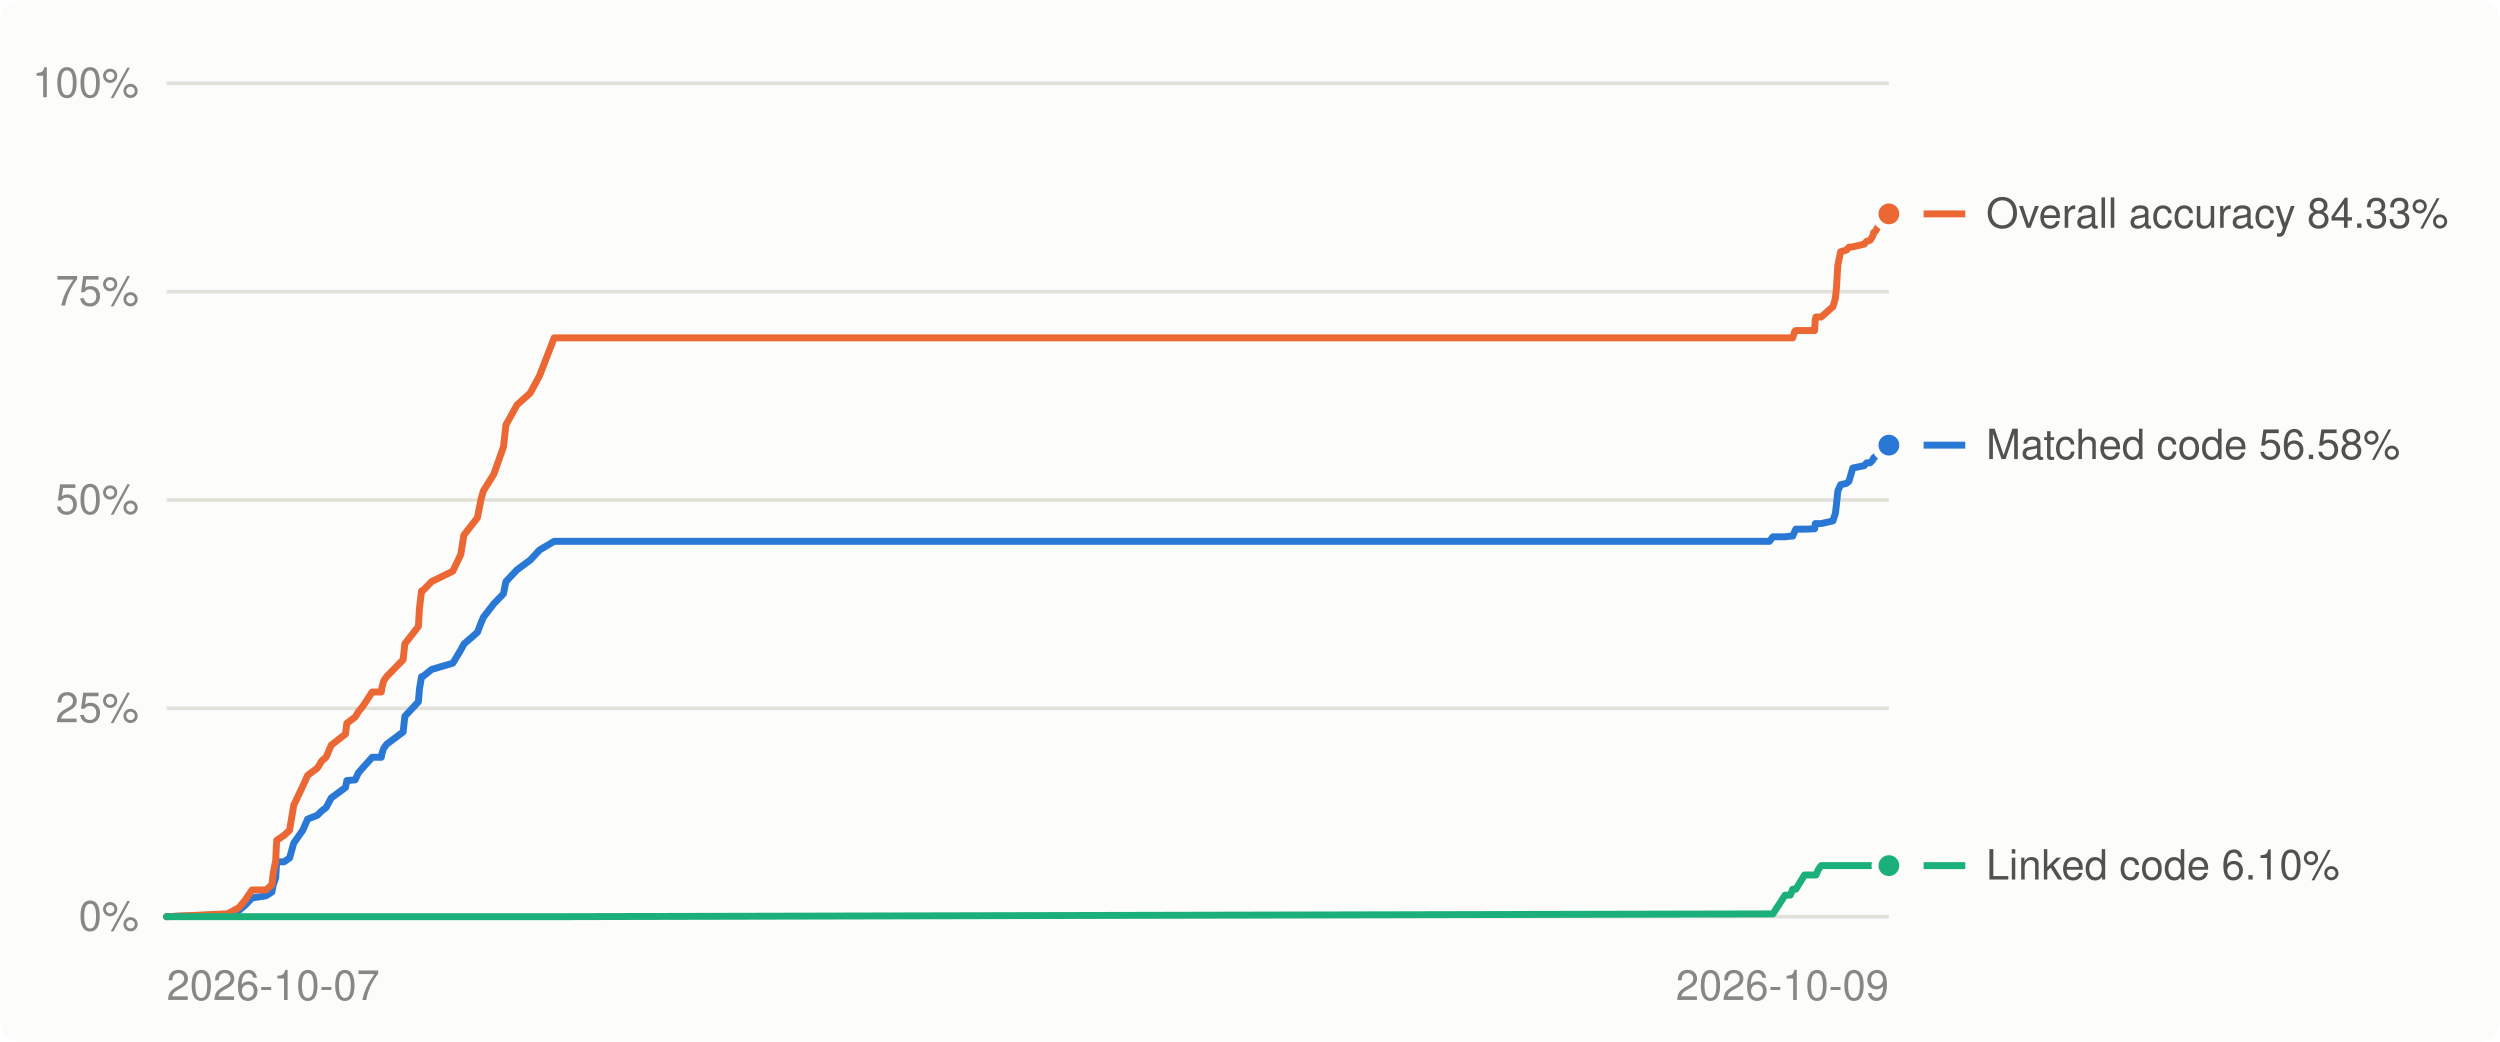
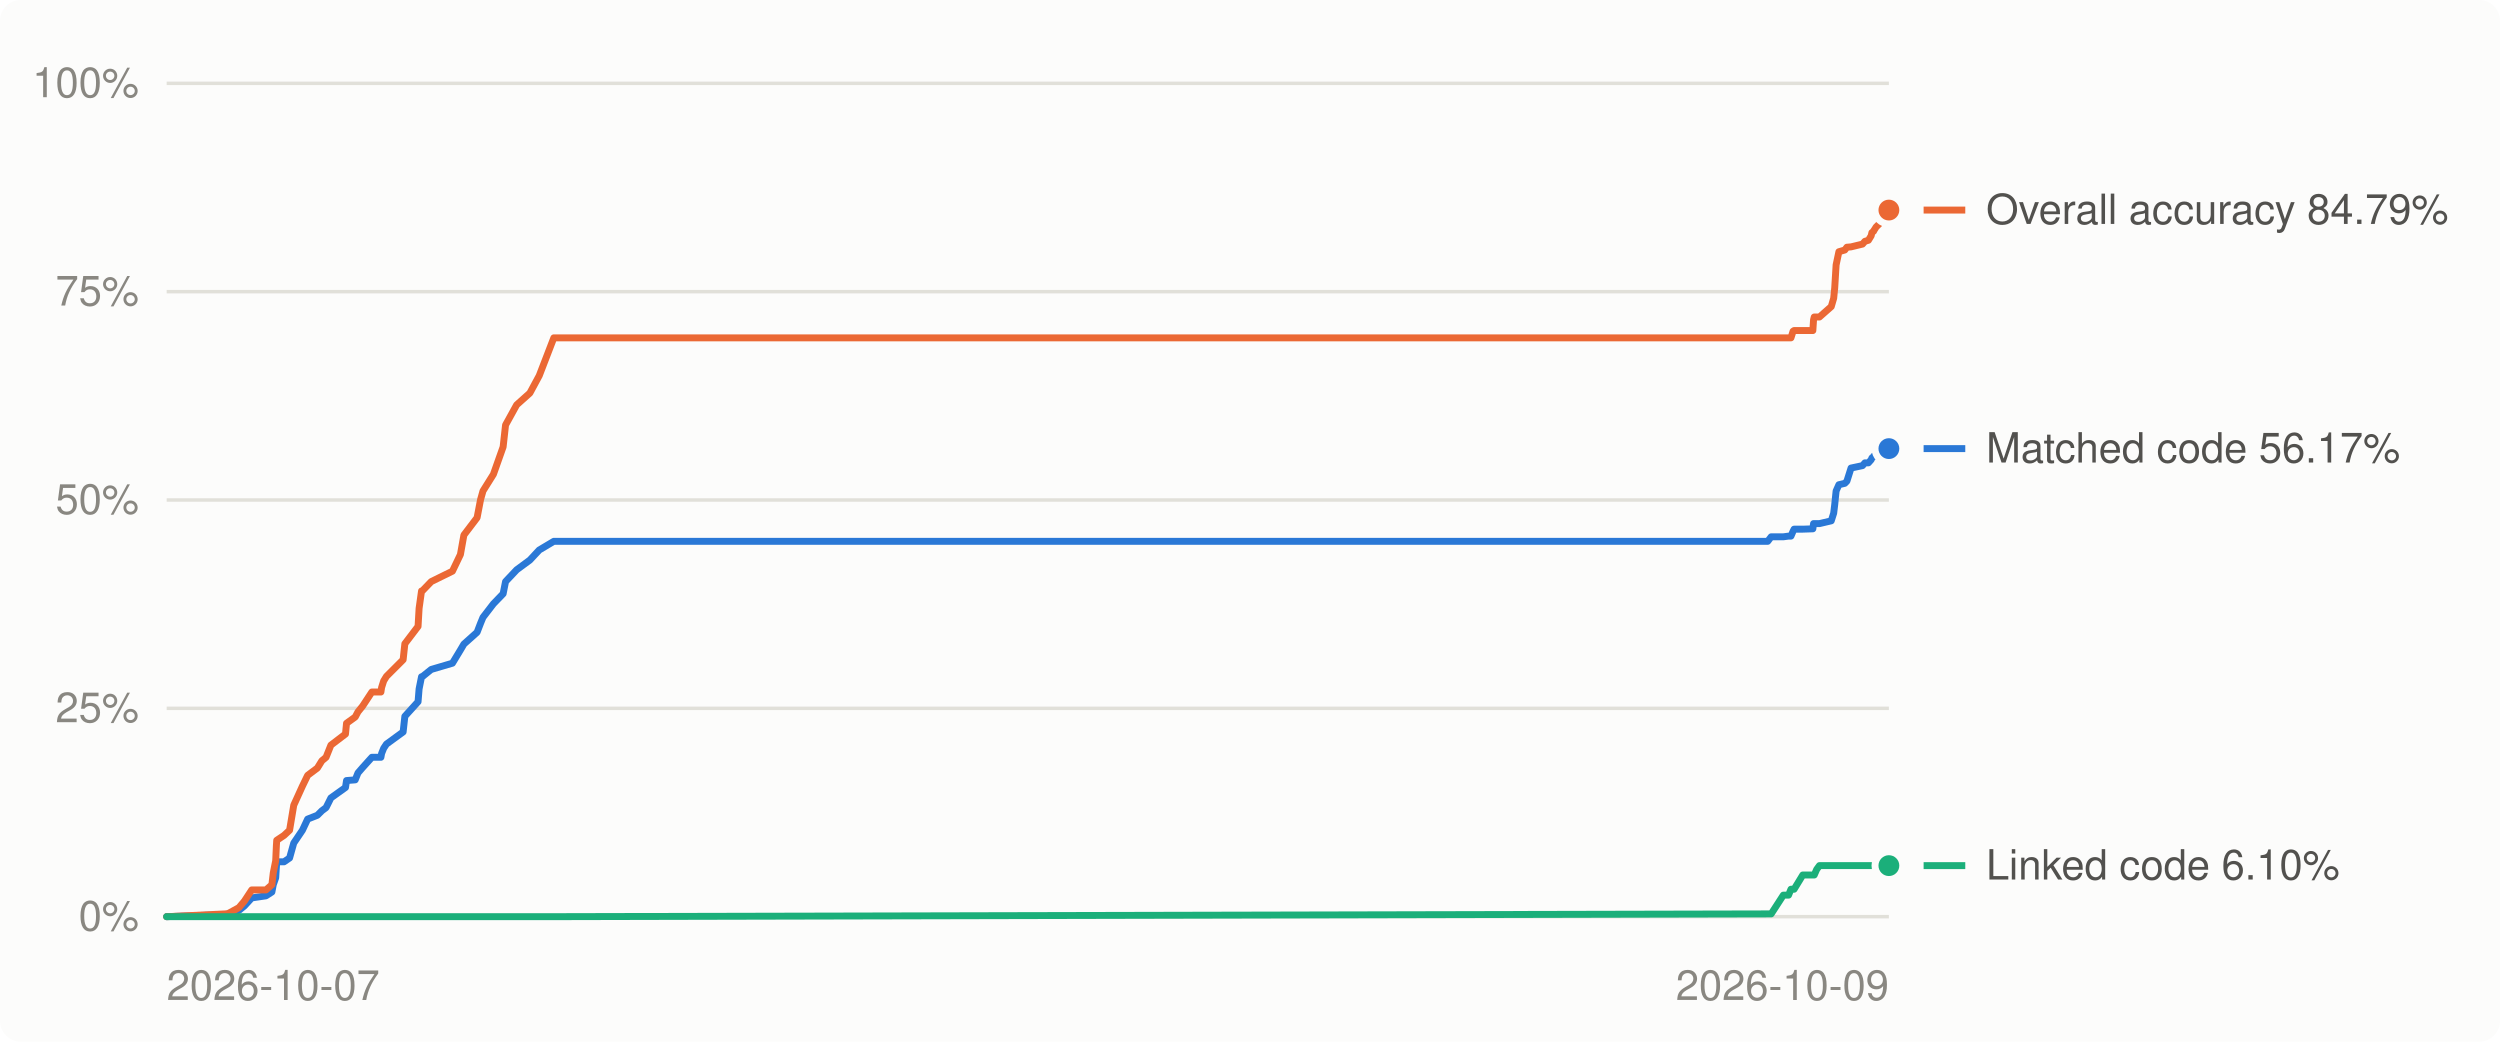
<svg xmlns="http://www.w3.org/2000/svg" viewBox="0 0 720 300" width="720" height="300" role="img" aria-label="Decompilation progress over time">
  <style>
.bg{fill:#fcfcfb}.grid{stroke:#e1e0d9}.muted{fill:#898781}.lbl{fill:#52514e}.ln0{stroke:#2a78d6}.dot0{fill:#2a78d6;stroke:#fcfcfb}.ln1{stroke:#eb6834}.dot1{fill:#eb6834;stroke:#fcfcfb}.ln2{stroke:#1baf7a}.dot2{fill:#1baf7a;stroke:#fcfcfb}
@media (prefers-color-scheme: dark){.bg{fill:#1a1a19}.grid{stroke:#2c2c2a}.muted{fill:#898781}.lbl{fill:#c3c2b7}.ln0{stroke:#3987e5}.dot0{fill:#3987e5;stroke:#1a1a19}.ln1{stroke:#d95926}.dot1{fill:#d95926;stroke:#1a1a19}.ln2{stroke:#199e70}.dot2{fill:#199e70;stroke:#1a1a19}}
text{font:12px -apple-system,BlinkMacSystemFont,'Segoe UI',Helvetica,Arial,sans-serif}
</style>
  <rect class="bg" width="720" height="300" rx="6" />
  <line x1="48" x2="544" y1="264.0" y2="264.0" class="grid" stroke-width="1" />
  <text x="40" y="268.0" class="muted" text-anchor="end">0%</text>
  <line x1="48" x2="544" y1="204.0" y2="204.0" class="grid" stroke-width="1" />
  <text x="40" y="208.0" class="muted" text-anchor="end">25%</text>
  <line x1="48" x2="544" y1="144.0" y2="144.0" class="grid" stroke-width="1" />
  <text x="40" y="148.0" class="muted" text-anchor="end">50%</text>
  <line x1="48" x2="544" y1="84.0" y2="84.0" class="grid" stroke-width="1" />
  <text x="40" y="88.0" class="muted" text-anchor="end">75%</text>
  <line x1="48" x2="544" y1="24.0" y2="24.0" class="grid" stroke-width="1" />
  <text x="40" y="28.0" class="muted" text-anchor="end">100%</text>
  <text class="muted" x="48.0" y="288" text-anchor="start">2026-10-07</text>
  <text class="muted" x="544.0" y="288" text-anchor="end">2026-10-09</text>
-   <polyline points="48.0,264.0 64.9,263.4 65.7,263.3 68.8,262.2 70.4,260.9 72.6,258.6 76.6,258.0 78.3,256.9 78.7,254.8 79.4,252.8 79.6,249.7 79.7,248.2 81.8,248.2 83.4,247.1 84.6,242.8 87.2,239.1 88.6,235.9 91.4,234.8 92.7,233.5 93.9,232.6 95.4,229.8 99.5,226.8 99.9,224.8 102.3,224.6 103.2,222.6 104.5,221.1 107.2,218.1 109.8,218.1 110.0,217.0 110.5,215.5 111.4,214.3 116.1,210.8 116.6,206.3 120.5,202.1 120.8,198.4 121.4,194.9 121.7,194.9 124.3,192.8 130.4,191.0 132.7,187.2 133.6,185.5 137.5,182.1 138.5,179.5 139.2,177.8 142.2,173.9 145.0,171.0 145.7,167.5 148.9,164.1 152.7,161.3 155.4,158.4 159.6,155.9 509.6,155.9 510.6,154.6 514.1,154.6 515.6,154.4 516.3,154.4 516.9,153.0 517.2,152.4 519.7,152.4 522.6,152.3 522.8,150.8 523.0,150.8 523.7,150.8 524.5,150.8 527.9,150.0 528.6,147.8 528.9,145.3 529.3,141.4 530.1,139.6 531.8,139.2 532.5,138.6 533.6,134.8 536.9,134.1 537.6,133.3 538.6,133.3 539.4,132.4 539.6,131.9 540.1,131.5 540.2,131.4 540.5,131.0 540.8,130.7 543.1,129.5 543.5,128.8 543.8,128.7 544.0,128.2" fill="none" class="ln0" stroke-width="2" stroke-linejoin="round" stroke-linecap="round" />
-   <polyline points="48.0,264.0 64.9,263.2 65.7,263.1 68.8,261.4 70.4,259.5 72.6,256.3 76.6,256.3 78.3,254.8 78.7,251.4 79.4,247.9 79.6,243.5 79.7,242.0 81.8,240.6 83.4,239.1 84.6,231.9 87.2,226.4 88.6,223.3 91.4,221.2 92.7,219.1 93.9,218.1 95.4,214.6 99.5,211.4 99.9,208.3 102.3,206.5 103.2,205.0 104.5,203.4 107.2,199.3 109.8,199.3 110.0,198.0 110.5,196.1 111.4,194.8 116.1,190.0 116.6,185.4 120.5,180.4 120.8,175.2 121.4,170.2 121.7,170.2 124.3,167.5 130.4,164.5 132.7,159.7 133.6,154.1 137.5,149.1 138.5,143.9 139.2,141.4 142.2,136.6 145.0,128.7 145.7,122.4 148.9,116.6 152.7,113.2 155.4,108.2 159.6,97.3 509.6,97.3 510.6,97.3 514.1,97.3 515.6,97.3 516.3,97.3 516.9,95.4 517.2,95.2 519.7,95.2 522.6,95.2 522.8,92.1 523.0,91.3 523.7,91.3 524.5,91.3 527.9,88.3 528.6,85.9 528.9,82.9 529.3,76.3 530.1,72.5 531.8,72.0 532.5,71.2 533.6,71.1 536.9,70.3 537.6,69.5 538.6,69.2 539.4,67.9 539.6,67.0 540.1,66.6 540.2,66.5 540.5,65.9 540.8,65.4 543.1,63.1 543.5,62.2 543.8,62.1 544.0,61.6" fill="none" class="ln1" stroke-width="2" stroke-linejoin="round" stroke-linecap="round" />
-   <polyline points="48.0,264.0 64.9,264.0 65.7,264.0 68.8,264.0 70.4,264.0 72.6,264.0 76.6,264.0 78.3,264.0 78.7,264.0 79.4,264.0 79.6,264.0 79.7,264.0 81.8,264.0 83.4,264.0 84.6,264.0 87.2,264.0 88.6,264.0 91.4,264.0 92.7,264.0 93.9,264.0 95.4,264.0 99.5,264.0 99.9,264.0 102.3,264.0 103.2,264.0 104.5,264.0 107.2,264.0 109.8,264.0 110.0,264.0 110.5,264.0 111.4,264.0 116.1,264.0 116.6,264.0 120.5,264.0 120.8,264.0 121.4,264.0 121.7,264.0 124.3,264.0 130.4,264.0 132.7,264.0 133.6,264.0 137.5,264.0 138.5,264.0 139.2,264.0 142.2,264.0 145.0,264.0 145.7,264.0 148.9,264.0 152.7,264.0 155.4,264.0 159.6,264.0 509.6,263.2 510.6,263.2 514.1,257.8 515.6,257.8 516.3,256.1 516.9,256.1 517.2,256.1 519.7,252.0 522.6,252.0 522.8,252.0 523.0,252.0 523.7,250.4 524.5,249.3 527.9,249.3 528.6,249.3 528.9,249.3 529.3,249.3 530.1,249.3 531.8,249.3 532.5,249.3 533.6,249.3 536.9,249.3 537.6,249.3 538.6,249.3 539.4,249.3 539.6,249.3 540.1,249.3 540.2,249.3 540.5,249.3 540.8,249.3 543.1,249.3 543.5,249.3 543.8,249.3 544.0,249.3" fill="none" class="ln2" stroke-width="2" stroke-linejoin="round" stroke-linecap="round" />
-   <circle cx="544.0" cy="128.2" r="4" class="dot0" stroke-width="2" />
-   <circle cx="544.0" cy="61.6" r="4" class="dot1" stroke-width="2" />
+   <polyline points="48.0,264.0 64.9,263.4 65.7,263.3 68.8,262.2 70.4,260.9 72.5,258.6 76.6,258.0 78.3,256.9 78.7,254.8 79.4,252.8 79.6,249.7 79.7,248.2 81.8,248.2 83.4,247.1 84.6,242.8 87.1,239.1 88.6,235.9 91.4,234.8 92.7,233.5 93.9,232.6 95.3,229.8 99.5,226.8 99.8,224.8 102.3,224.6 103.1,222.6 104.4,221.1 107.1,218.1 109.7,218.1 109.9,217.0 110.5,215.5 111.3,214.3 116.1,210.8 116.6,206.3 120.4,202.1 120.7,198.4 121.4,194.9 121.6,194.9 124.2,192.8 130.3,191.0 132.6,187.2 133.6,185.5 137.4,182.1 138.4,179.5 139.1,177.8 142.1,173.9 144.9,171.0 145.6,167.5 148.8,164.1 152.6,161.3 155.3,158.4 159.5,155.9 509.1,155.9 510.1,154.6 513.6,154.6 515.1,154.4 515.8,154.4 516.4,153.0 516.7,152.4 519.2,152.4 522.1,152.3 522.3,150.8 522.5,150.8 523.2,150.8 524.0,150.8 527.4,150.0 528.1,147.8 528.4,145.3 528.8,141.4 529.6,139.6 531.3,139.2 531.9,138.6 533.1,134.8 536.4,134.1 537.1,133.3 538.1,133.3 538.9,132.4 539.1,131.9 539.6,131.5 539.6,131.4 540.0,131.0 540.3,130.7 542.6,129.5 543.0,128.8 543.3,128.7 543.5,128.2 544.0,129.2" fill="none" class="ln0" stroke-width="2" stroke-linejoin="round" stroke-linecap="round" />
+   <polyline points="48.0,264.0 64.9,263.2 65.7,263.1 68.8,261.4 70.4,259.5 72.5,256.3 76.6,256.3 78.3,254.8 78.7,251.4 79.4,247.9 79.6,243.5 79.7,242.0 81.8,240.6 83.4,239.1 84.6,231.9 87.1,226.4 88.6,223.3 91.4,221.2 92.7,219.1 93.9,218.1 95.3,214.6 99.5,211.4 99.8,208.3 102.3,206.5 103.1,205.0 104.4,203.4 107.1,199.3 109.7,199.3 109.9,198.0 110.5,196.1 111.3,194.8 116.1,190.0 116.6,185.4 120.4,180.4 120.7,175.2 121.4,170.2 121.6,170.2 124.2,167.5 130.3,164.5 132.6,159.7 133.6,154.1 137.4,149.1 138.4,143.9 139.1,141.4 142.1,136.6 144.9,128.7 145.6,122.4 148.8,116.6 152.6,113.2 155.3,108.2 159.5,97.3 509.1,97.3 510.1,97.3 513.6,97.3 515.1,97.3 515.8,97.3 516.4,95.4 516.7,95.2 519.2,95.2 522.1,95.2 522.3,92.1 522.5,91.3 523.2,91.3 524.0,91.3 527.4,88.3 528.1,85.9 528.4,82.9 528.8,76.3 529.6,72.5 531.3,72.0 531.9,71.2 533.1,71.1 536.4,70.3 537.1,69.5 538.1,69.2 538.9,67.9 539.1,67.0 539.6,66.6 539.6,66.5 540.0,65.9 540.3,65.4 542.6,63.1 543.0,62.2 543.3,62.1 543.5,61.6 544.0,60.5" fill="none" class="ln1" stroke-width="2" stroke-linejoin="round" stroke-linecap="round" />
+   <polyline points="48.0,264.0 64.9,264.0 65.7,264.0 68.8,264.0 70.4,264.0 72.5,264.0 76.6,264.0 78.3,264.0 78.7,264.0 79.4,264.0 79.6,264.0 79.7,264.0 81.8,264.0 83.4,264.0 84.6,264.0 87.1,264.0 88.6,264.0 91.4,264.0 92.7,264.0 93.9,264.0 95.3,264.0 99.5,264.0 99.8,264.0 102.3,264.0 103.1,264.0 104.4,264.0 107.1,264.0 109.7,264.0 109.9,264.0 110.5,264.0 111.3,264.0 116.1,264.0 116.6,264.0 120.4,264.0 120.7,264.0 121.4,264.0 121.6,264.0 124.2,264.0 130.3,264.0 132.6,264.0 133.6,264.0 137.4,264.0 138.4,264.0 139.1,264.0 142.1,264.0 144.9,264.0 145.6,264.0 148.8,264.0 152.6,264.0 155.3,264.0 159.5,264.0 509.1,263.2 510.1,263.2 513.6,257.8 515.1,257.8 515.8,256.1 516.4,256.1 516.7,256.1 519.2,252.0 522.1,252.0 522.3,252.0 522.5,252.0 523.2,250.4 524.0,249.3 527.4,249.3 528.1,249.3 528.4,249.3 528.8,249.3 529.6,249.3 531.3,249.3 531.9,249.3 533.1,249.3 536.4,249.3 537.1,249.3 538.1,249.3 538.9,249.3 539.1,249.3 539.6,249.3 539.6,249.3 540.0,249.3 540.3,249.3 542.6,249.3 543.0,249.3 543.3,249.3 543.5,249.3 544.0,249.3" fill="none" class="ln2" stroke-width="2" stroke-linejoin="round" stroke-linecap="round" />
+   <circle cx="544.0" cy="129.2" r="4" class="dot0" stroke-width="2" />
+   <circle cx="544.0" cy="60.5" r="4" class="dot1" stroke-width="2" />
  <circle cx="544.0" cy="249.3" r="4" class="dot2" stroke-width="2" />
  <line x1="554" x2="566" y1="249.3" y2="249.3" class="ln2" stroke-width="2" />
  <text class="lbl" x="572" y="253.3">Linked code 6.10%</text>
-   <line x1="554" x2="566" y1="128.2" y2="128.2" class="ln0" stroke-width="2" />
-   <text class="lbl" x="572" y="132.2">Matched code 56.58%</text>
-   <line x1="554" x2="566" y1="61.6" y2="61.6" class="ln1" stroke-width="2" />
-   <text class="lbl" x="572" y="65.6">Overall accuracy 84.33%</text>
+   <line x1="554" x2="566" y1="129.2" y2="129.2" class="ln0" stroke-width="2" />
+   <text class="lbl" x="572" y="133.2">Matched code 56.17%</text>
+   <line x1="554" x2="566" y1="60.5" y2="60.5" class="ln1" stroke-width="2" />
+   <text class="lbl" x="572" y="64.5">Overall accuracy 84.79%</text>
</svg>
